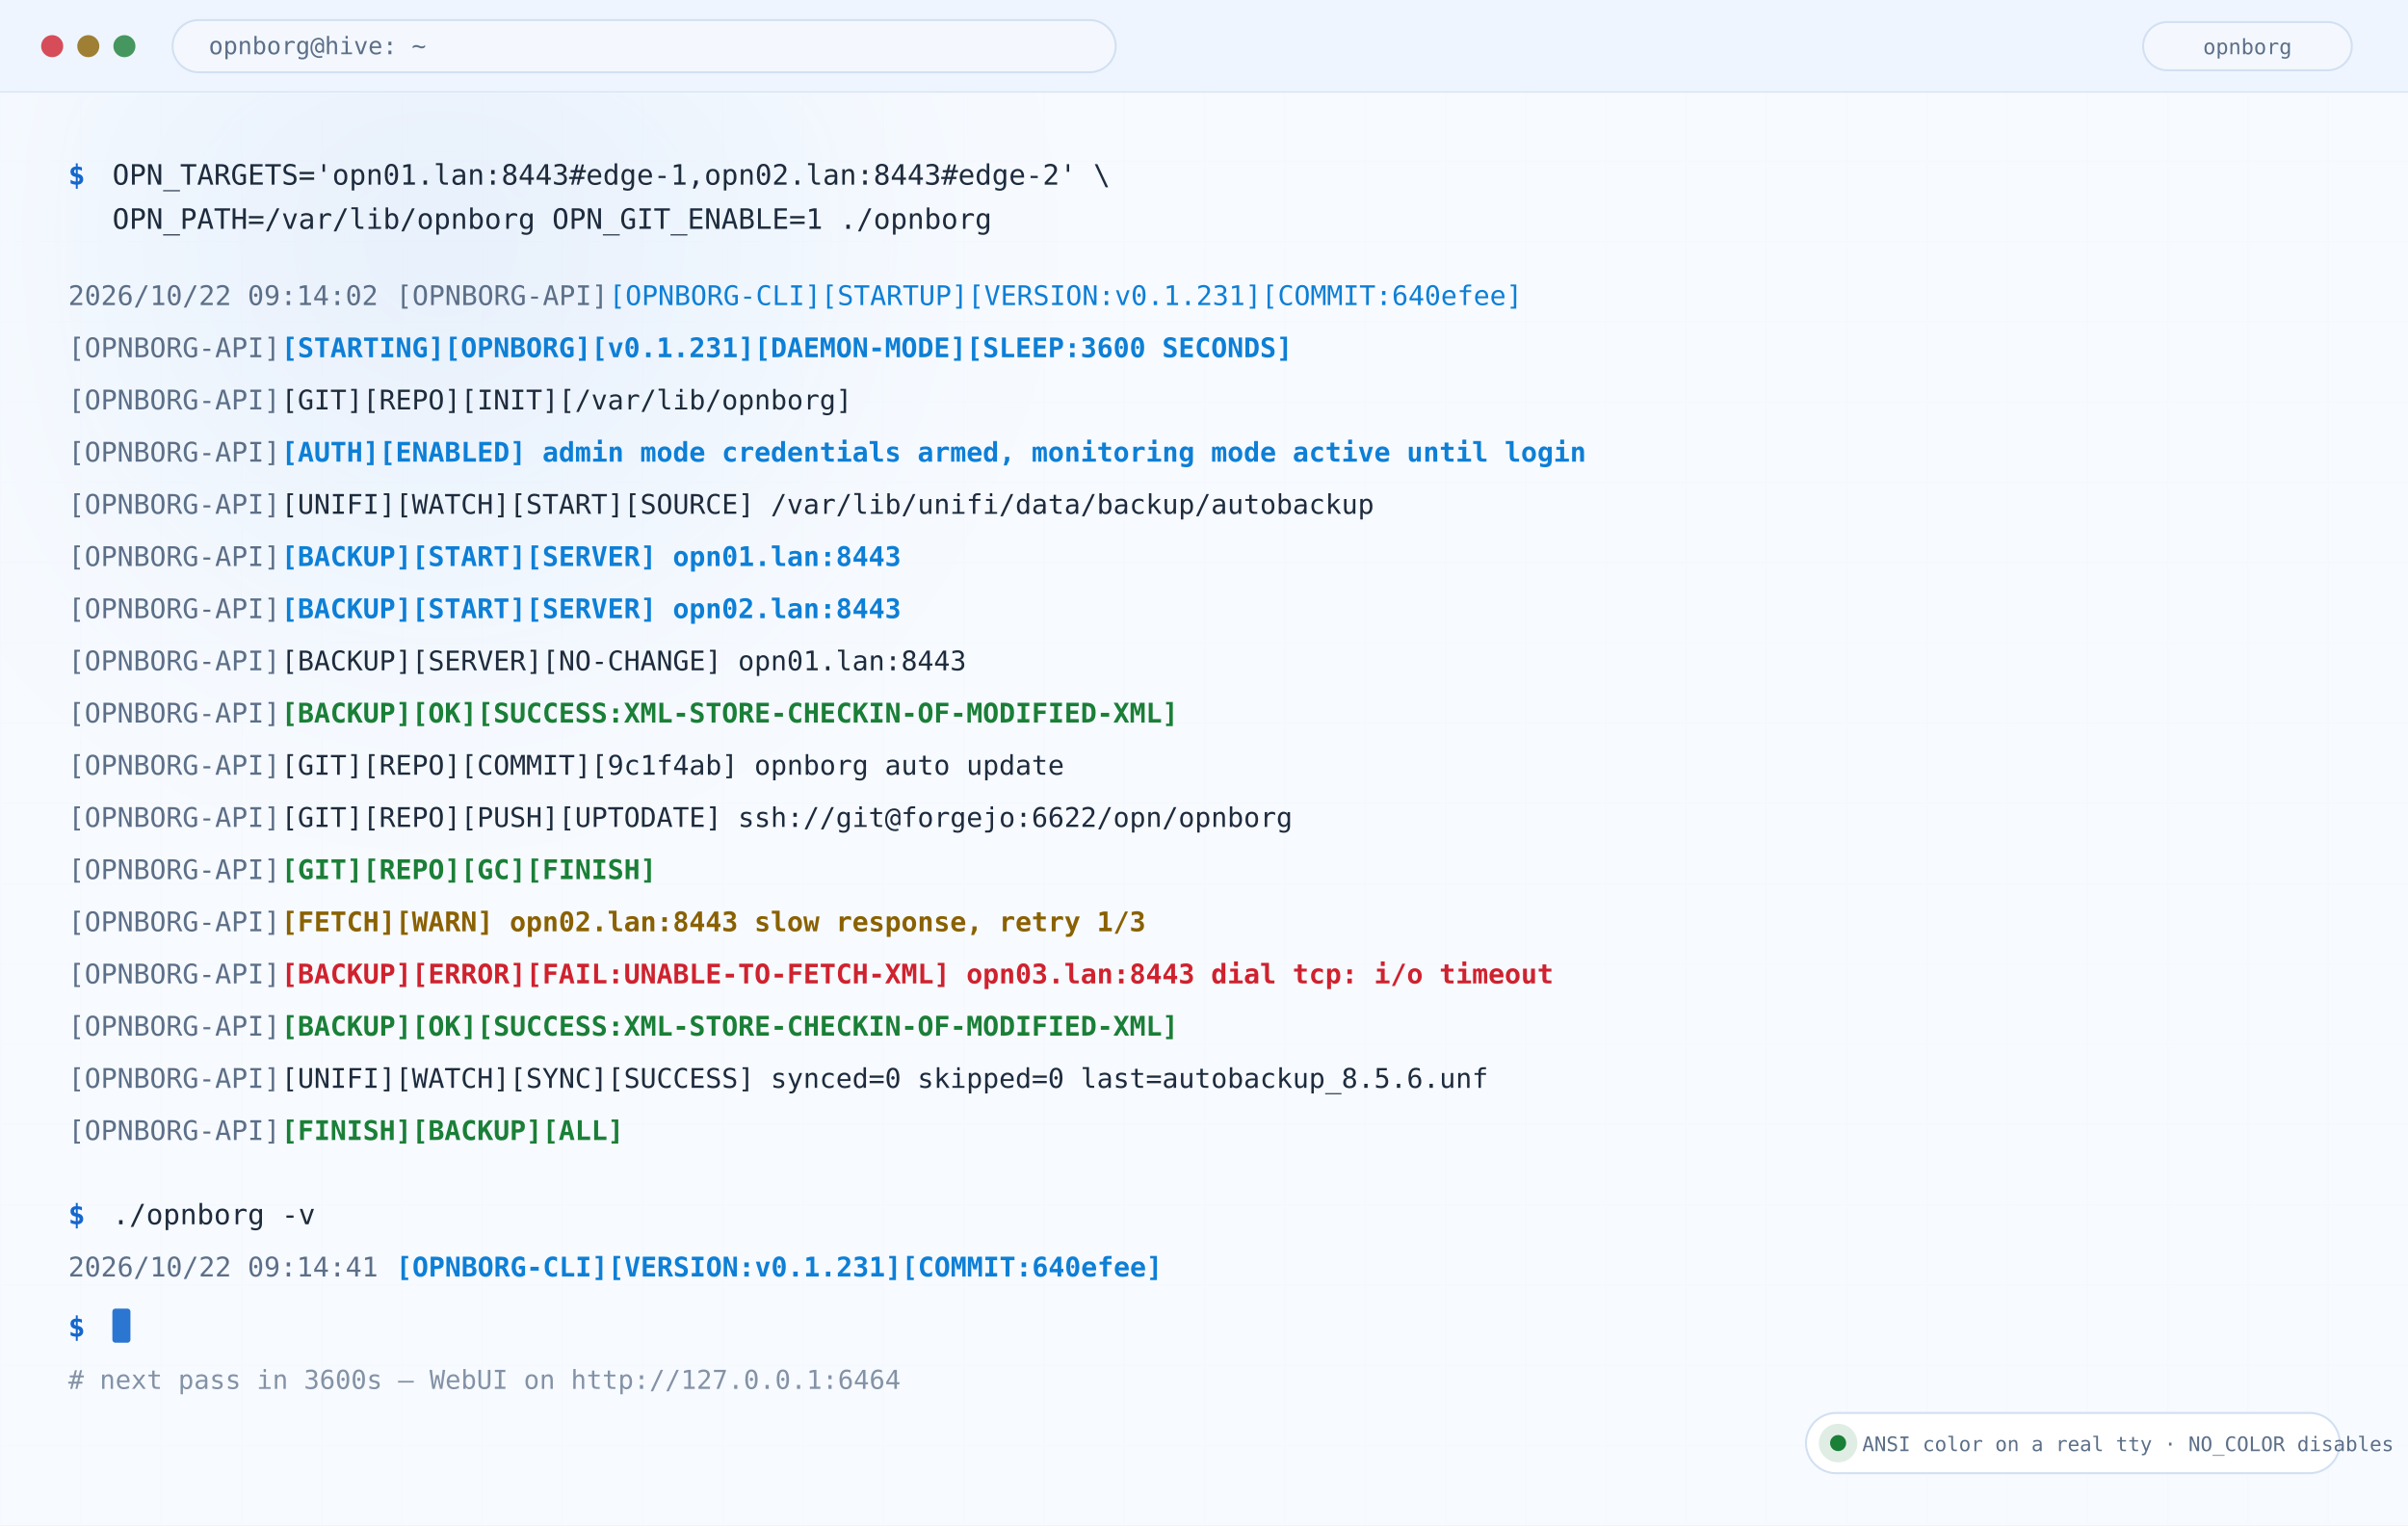
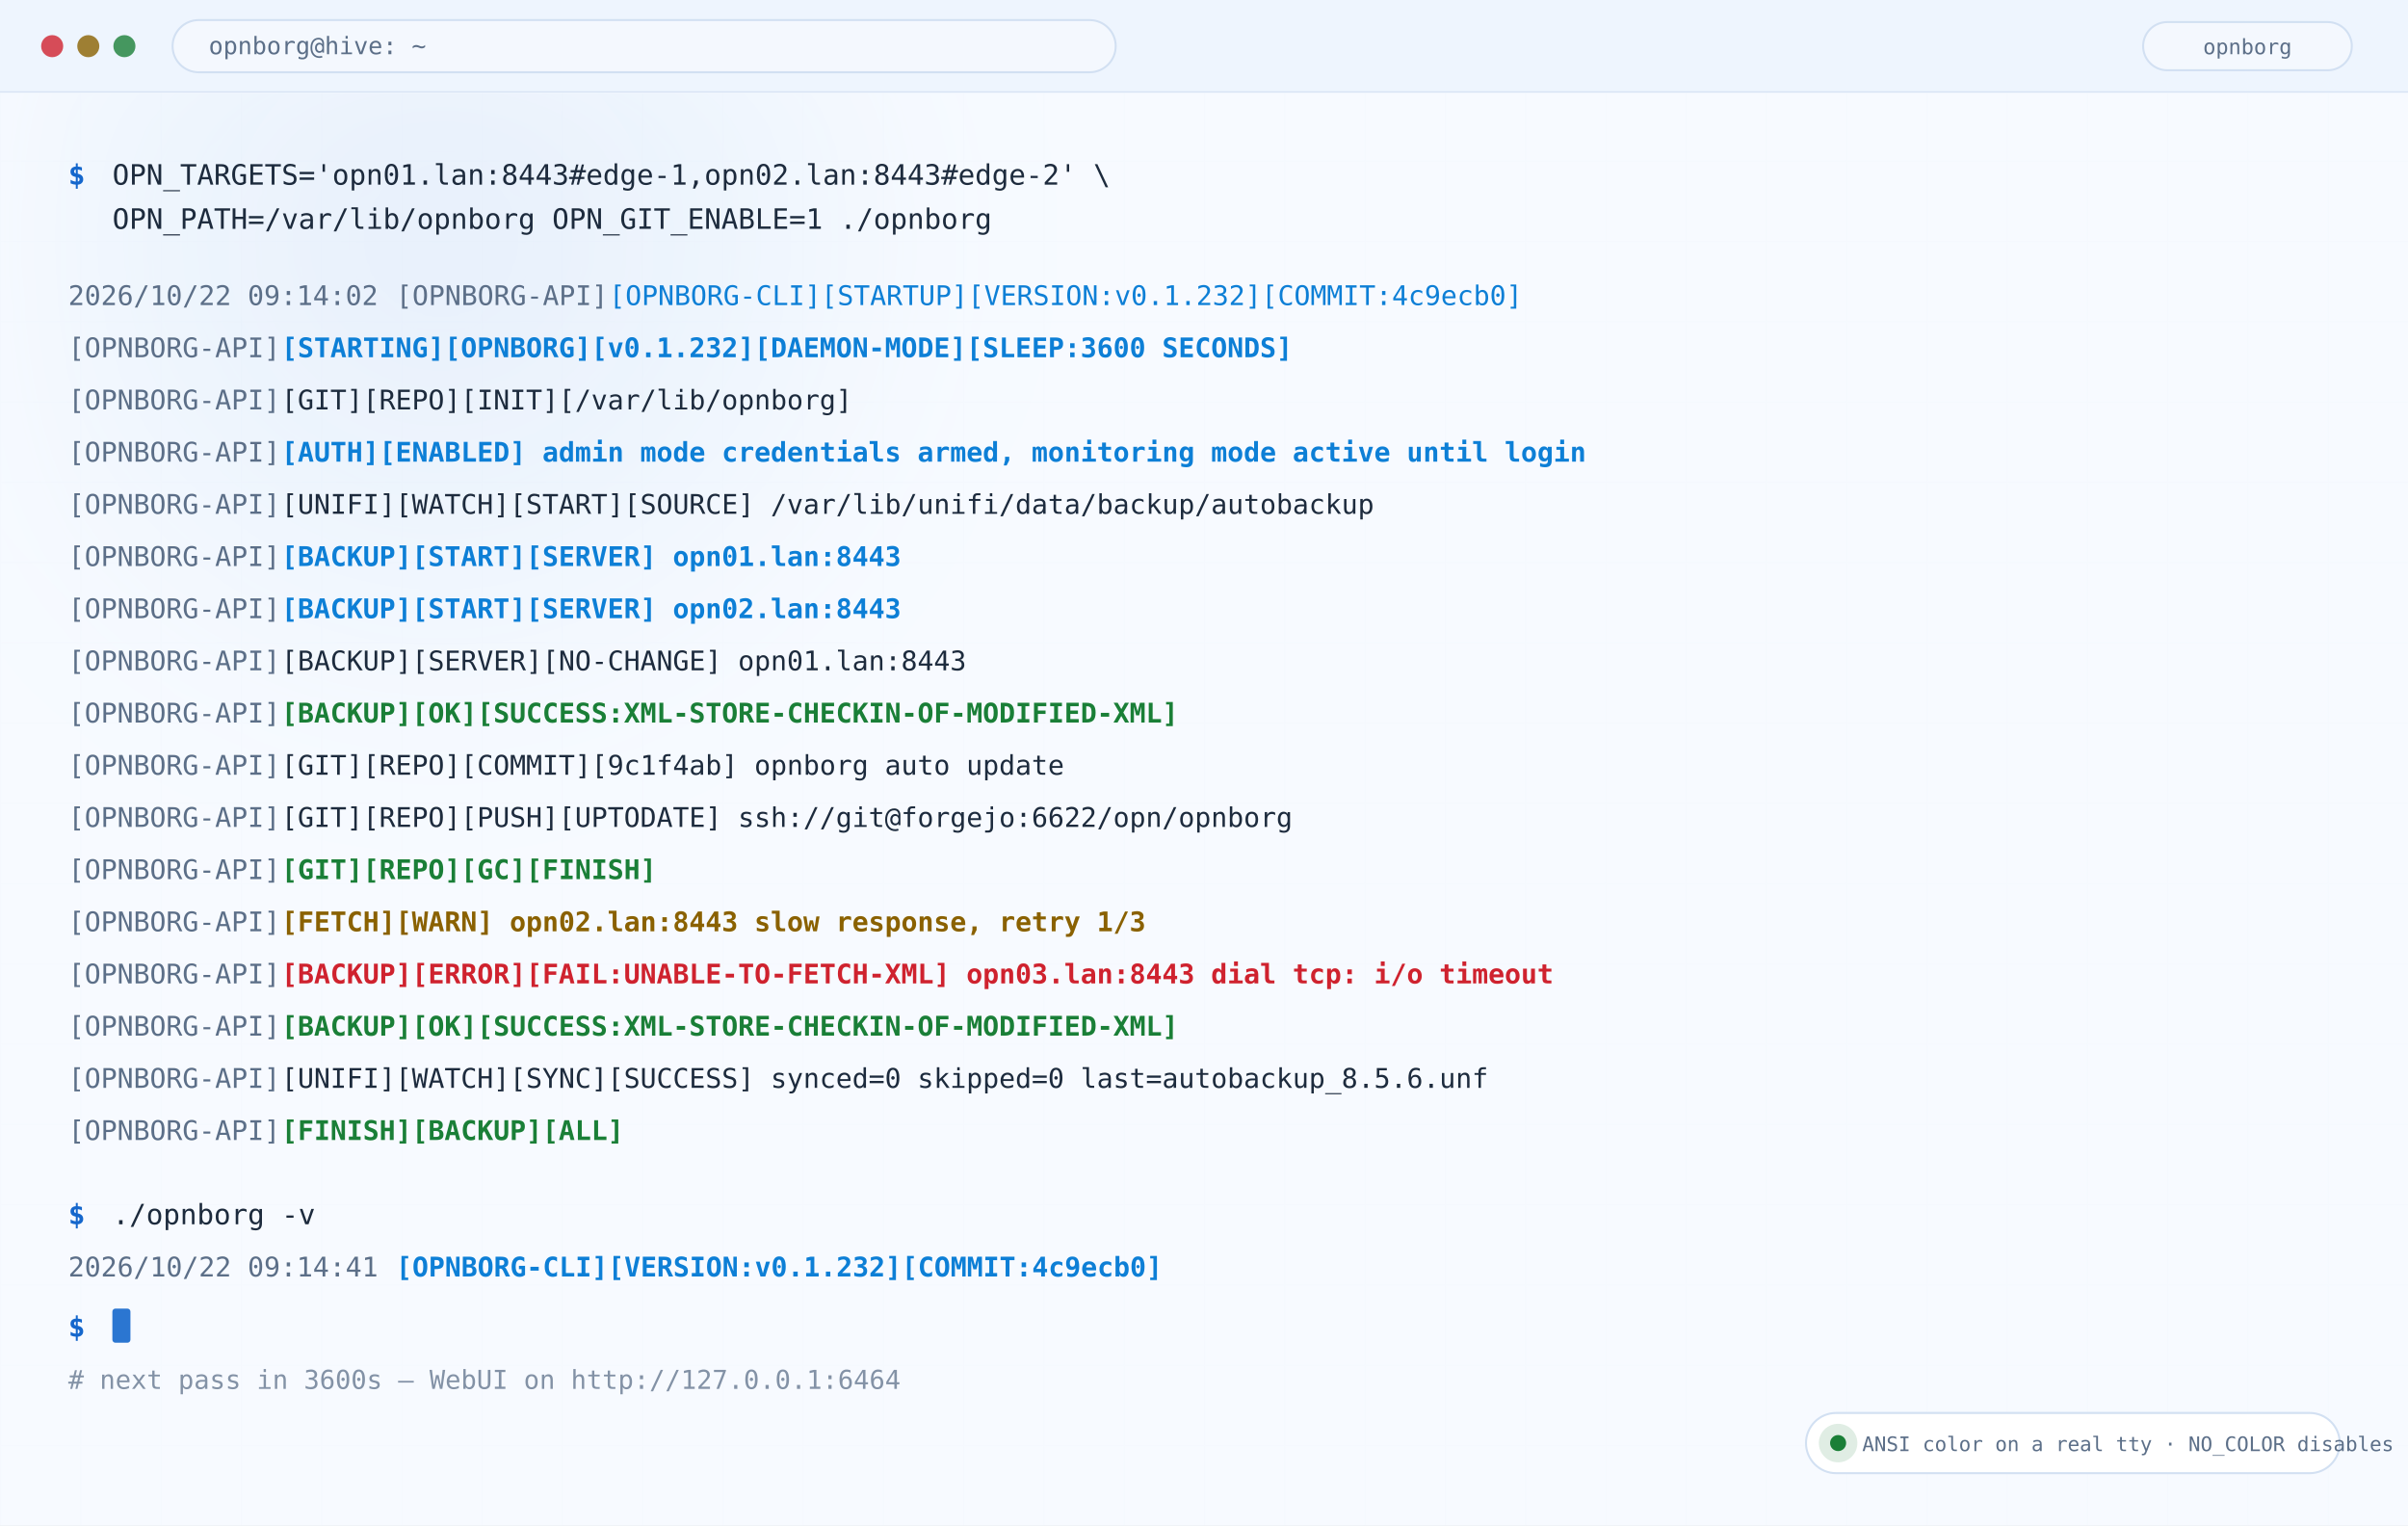
<svg xmlns="http://www.w3.org/2000/svg" width="1200" height="760" viewBox="0 0 1200 760" role="img" aria-label="OPNBORG terminal output with colored status lines">
  <defs>
    <linearGradient id="bg" x1="0" y1="0" x2="1" y2="1">
      <stop offset="0" stop-color="#f4f8fe" />
      <stop offset="0.55" stop-color="#e6effb" />
      <stop offset="1" stop-color="#f4f8fe" />
    </linearGradient>
    <linearGradient id="mark" x1="0" y1="0" x2="1" y2="0">
      <stop offset="0" stop-color="#1567cc" />
      <stop offset="0.55" stop-color="#0d7fd6" />
      <stop offset="1" stop-color="#7b46d6" />
    </linearGradient>
    <linearGradient id="okg" x1="0" y1="0" x2="1" y2="0">
      <stop offset="0" stop-color="#1a7f37" stop-opacity="0.15" />
      <stop offset="1" stop-color="#1a7f37" stop-opacity="0.85" />
    </linearGradient>
    <radialGradient id="glowA">
      <stop offset="0" stop-color="#1567cc" stop-opacity="0.42" />
      <stop offset="1" stop-color="#1567cc" stop-opacity="0" />
    </radialGradient>
    <radialGradient id="glowB">
      <stop offset="0" stop-color="#7b46d6" stop-opacity="0.34" />
      <stop offset="1" stop-color="#7b46d6" stop-opacity="0" />
    </radialGradient>
    <radialGradient id="glowC">
      <stop offset="0" stop-color="#cf3296" stop-opacity="0.26" />
      <stop offset="1" stop-color="#cf3296" stop-opacity="0" />
    </radialGradient>
    <pattern id="grid" width="40" height="40" patternUnits="userSpaceOnUse">
      <path d="M40 0H0V40" fill="none" stroke="#4a7fc4" stroke-opacity="0.07" stroke-width="1" />
    </pattern>
    <filter id="blur36" x="-40%" y="-40%" width="180%" height="180%">
      <feGaussianBlur stdDeviation="36" />
    </filter>
    <filter id="shadow" x="-20%" y="-20%" width="140%" height="140%">
      <feDropShadow dx="0" dy="6" stdDeviation="10" flood-color="#000" flood-opacity="0.12" />
    </filter>
  </defs>
  <rect width="1200" height="760" fill="#f7faff" />
  <rect width="1200" height="760" fill="url(#grid)" />
  <circle cx="220" cy="120" r="260" fill="url(#glowA)" filter="url(#blur36)" />
  <rect width="1200" height="46" fill="#eef5fe" />
  <line x1="0" y1="46" x2="1200" y2="46" stroke="#d2e0f2" />
  <circle cx="26" cy="23.0" r="5.5" fill="#cf222e" opacity="0.8" />
  <circle cx="44" cy="23.0" r="5.5" fill="#8a6100" opacity="0.8" />
  <circle cx="62" cy="23.0" r="5.5" fill="#1a7f37" opacity="0.8" />
  <rect x="86" y="10.0" width="470" height="26" rx="13" fill="#f4f8fe" stroke="#d2e0f2" />
  <text x="104.0" y="27.0" font-family="ui-monospace,SFMono-Regular,Menlo,Consolas,monospace" font-size="12" font-weight="400" fill="#5c6f88" text-anchor="start">opnborg@hive: ~</text>
  <rect x="1068" y="11.0" width="104" height="24" rx="12" fill="#f4f8fe" stroke="#d2e0f2" />
  <text x="1120.0" y="27.0" font-family="ui-monospace,SFMono-Regular,Menlo,Consolas,monospace" font-size="10.5" font-weight="400" fill="#5c6f88" text-anchor="middle">opnborg</text>
  <rect x="0" y="46" width="1200" height="714" fill="#f7faff" opacity="0.82" />
  <text x="34.0" y="92.0" font-family="ui-monospace,SFMono-Regular,Menlo,Consolas,monospace" font-size="14" font-weight="700" fill="#1567cc" text-anchor="start">$ </text>
  <text x="56.0" y="92.0" font-family="ui-monospace,SFMono-Regular,Menlo,Consolas,monospace" font-size="14" font-weight="400" fill="#1d2b3d" text-anchor="start">OPN_TARGETS='opn01.lan:8443#edge-1,opn02.lan:8443#edge-2' \</text>
  <text x="56.0" y="114.0" font-family="ui-monospace,SFMono-Regular,Menlo,Consolas,monospace" font-size="14" font-weight="400" fill="#1d2b3d" text-anchor="start">OPN_PATH=/var/lib/opnborg OPN_GIT_ENABLE=1 ./opnborg</text>
  <text x="34.0" y="152.0" font-family="ui-monospace,SFMono-Regular,Menlo,Consolas,monospace" font-size="13.5" font-weight="400" fill="#5c6f88" text-anchor="start">2026/10/22 09:14:02 </text>
  <text x="197.3" y="152.0" font-family="ui-monospace,SFMono-Regular,Menlo,Consolas,monospace" font-size="13.5" font-weight="400" fill="#5c6f88" text-anchor="start">[OPNBORG-API]</text>
-   <text x="303.5" y="152.0" font-family="ui-monospace,SFMono-Regular,Menlo,Consolas,monospace" font-size="13.5" font-weight="400" fill="#0d7fd6" text-anchor="start">[OPNBORG-CLI][STARTUP][VERSION:v0.1.231][COMMIT:640efee]</text>
+   <text x="303.5" y="152.0" font-family="ui-monospace,SFMono-Regular,Menlo,Consolas,monospace" font-size="13.5" font-weight="400" fill="#0d7fd6" text-anchor="start">[OPNBORG-CLI][STARTUP][VERSION:v0.1.232][COMMIT:4c9ecb0]</text>
  <text x="34.0" y="178.0" font-family="ui-monospace,SFMono-Regular,Menlo,Consolas,monospace" font-size="13.5" font-weight="400" fill="#5c6f88" text-anchor="start">[OPNBORG-API]</text>
-   <text x="140.2" y="178.0" font-family="ui-monospace,SFMono-Regular,Menlo,Consolas,monospace" font-size="13.5" font-weight="700" fill="#0d7fd6" text-anchor="start">[STARTING][OPNBORG][v0.1.231][DAEMON-MODE][SLEEP:3600 SECONDS]</text>
+   <text x="140.2" y="178.0" font-family="ui-monospace,SFMono-Regular,Menlo,Consolas,monospace" font-size="13.5" font-weight="700" fill="#0d7fd6" text-anchor="start">[STARTING][OPNBORG][v0.1.232][DAEMON-MODE][SLEEP:3600 SECONDS]</text>
  <text x="34.0" y="204.0" font-family="ui-monospace,SFMono-Regular,Menlo,Consolas,monospace" font-size="13.5" font-weight="400" fill="#5c6f88" text-anchor="start">[OPNBORG-API]</text>
  <text x="140.2" y="204.0" font-family="ui-monospace,SFMono-Regular,Menlo,Consolas,monospace" font-size="13.5" font-weight="400" fill="#1d2b3d" text-anchor="start">[GIT][REPO][INIT][/var/lib/opnborg]</text>
  <text x="34.0" y="230.0" font-family="ui-monospace,SFMono-Regular,Menlo,Consolas,monospace" font-size="13.5" font-weight="400" fill="#5c6f88" text-anchor="start">[OPNBORG-API]</text>
  <text x="140.2" y="230.0" font-family="ui-monospace,SFMono-Regular,Menlo,Consolas,monospace" font-size="13.5" font-weight="700" fill="#0d7fd6" text-anchor="start">[AUTH][ENABLED] admin mode credentials armed, monitoring mode active until login</text>
  <text x="34.0" y="256.0" font-family="ui-monospace,SFMono-Regular,Menlo,Consolas,monospace" font-size="13.5" font-weight="400" fill="#5c6f88" text-anchor="start">[OPNBORG-API]</text>
  <text x="140.2" y="256.0" font-family="ui-monospace,SFMono-Regular,Menlo,Consolas,monospace" font-size="13.5" font-weight="400" fill="#1d2b3d" text-anchor="start">[UNIFI][WATCH][START][SOURCE] /var/lib/unifi/data/backup/autobackup</text>
  <text x="34.0" y="282.0" font-family="ui-monospace,SFMono-Regular,Menlo,Consolas,monospace" font-size="13.5" font-weight="400" fill="#5c6f88" text-anchor="start">[OPNBORG-API]</text>
  <text x="140.2" y="282.0" font-family="ui-monospace,SFMono-Regular,Menlo,Consolas,monospace" font-size="13.5" font-weight="700" fill="#0d7fd6" text-anchor="start">[BACKUP][START][SERVER] opn01.lan:8443</text>
  <text x="34.0" y="308.0" font-family="ui-monospace,SFMono-Regular,Menlo,Consolas,monospace" font-size="13.5" font-weight="400" fill="#5c6f88" text-anchor="start">[OPNBORG-API]</text>
  <text x="140.2" y="308.0" font-family="ui-monospace,SFMono-Regular,Menlo,Consolas,monospace" font-size="13.5" font-weight="700" fill="#0d7fd6" text-anchor="start">[BACKUP][START][SERVER] opn02.lan:8443</text>
  <text x="34.0" y="334.0" font-family="ui-monospace,SFMono-Regular,Menlo,Consolas,monospace" font-size="13.5" font-weight="400" fill="#5c6f88" text-anchor="start">[OPNBORG-API]</text>
  <text x="140.2" y="334.0" font-family="ui-monospace,SFMono-Regular,Menlo,Consolas,monospace" font-size="13.5" font-weight="400" fill="#1d2b3d" text-anchor="start">[BACKUP][SERVER][NO-CHANGE] opn01.lan:8443</text>
  <text x="34.0" y="360.0" font-family="ui-monospace,SFMono-Regular,Menlo,Consolas,monospace" font-size="13.5" font-weight="400" fill="#5c6f88" text-anchor="start">[OPNBORG-API]</text>
  <text x="140.2" y="360.0" font-family="ui-monospace,SFMono-Regular,Menlo,Consolas,monospace" font-size="13.5" font-weight="700" fill="#1a7f37" text-anchor="start">[BACKUP][OK][SUCCESS:XML-STORE-CHECKIN-OF-MODIFIED-XML]</text>
  <text x="34.0" y="386.0" font-family="ui-monospace,SFMono-Regular,Menlo,Consolas,monospace" font-size="13.5" font-weight="400" fill="#5c6f88" text-anchor="start">[OPNBORG-API]</text>
  <text x="140.2" y="386.0" font-family="ui-monospace,SFMono-Regular,Menlo,Consolas,monospace" font-size="13.5" font-weight="400" fill="#1d2b3d" text-anchor="start">[GIT][REPO][COMMIT][9c1f4ab] opnborg auto update</text>
  <text x="34.0" y="412.0" font-family="ui-monospace,SFMono-Regular,Menlo,Consolas,monospace" font-size="13.5" font-weight="400" fill="#5c6f88" text-anchor="start">[OPNBORG-API]</text>
  <text x="140.2" y="412.0" font-family="ui-monospace,SFMono-Regular,Menlo,Consolas,monospace" font-size="13.5" font-weight="400" fill="#1d2b3d" text-anchor="start">[GIT][REPO][PUSH][UPTODATE] ssh://git@forgejo:6622/opn/opnborg</text>
  <text x="34.0" y="438.0" font-family="ui-monospace,SFMono-Regular,Menlo,Consolas,monospace" font-size="13.5" font-weight="400" fill="#5c6f88" text-anchor="start">[OPNBORG-API]</text>
  <text x="140.2" y="438.0" font-family="ui-monospace,SFMono-Regular,Menlo,Consolas,monospace" font-size="13.5" font-weight="700" fill="#1a7f37" text-anchor="start">[GIT][REPO][GC][FINISH]</text>
  <text x="34.0" y="464.0" font-family="ui-monospace,SFMono-Regular,Menlo,Consolas,monospace" font-size="13.5" font-weight="400" fill="#5c6f88" text-anchor="start">[OPNBORG-API]</text>
  <text x="140.2" y="464.0" font-family="ui-monospace,SFMono-Regular,Menlo,Consolas,monospace" font-size="13.5" font-weight="700" fill="#8a6100" text-anchor="start">[FETCH][WARN] opn02.lan:8443 slow response, retry 1/3</text>
  <text x="34.0" y="490.0" font-family="ui-monospace,SFMono-Regular,Menlo,Consolas,monospace" font-size="13.5" font-weight="400" fill="#5c6f88" text-anchor="start">[OPNBORG-API]</text>
  <text x="140.2" y="490.0" font-family="ui-monospace,SFMono-Regular,Menlo,Consolas,monospace" font-size="13.5" font-weight="700" fill="#cf222e" text-anchor="start">[BACKUP][ERROR][FAIL:UNABLE-TO-FETCH-XML] opn03.lan:8443 dial tcp: i/o timeout</text>
  <text x="34.0" y="516.0" font-family="ui-monospace,SFMono-Regular,Menlo,Consolas,monospace" font-size="13.5" font-weight="400" fill="#5c6f88" text-anchor="start">[OPNBORG-API]</text>
  <text x="140.2" y="516.0" font-family="ui-monospace,SFMono-Regular,Menlo,Consolas,monospace" font-size="13.5" font-weight="700" fill="#1a7f37" text-anchor="start">[BACKUP][OK][SUCCESS:XML-STORE-CHECKIN-OF-MODIFIED-XML]</text>
  <text x="34.0" y="542.0" font-family="ui-monospace,SFMono-Regular,Menlo,Consolas,monospace" font-size="13.5" font-weight="400" fill="#5c6f88" text-anchor="start">[OPNBORG-API]</text>
  <text x="140.2" y="542.0" font-family="ui-monospace,SFMono-Regular,Menlo,Consolas,monospace" font-size="13.5" font-weight="400" fill="#1d2b3d" text-anchor="start">[UNIFI][WATCH][SYNC][SUCCESS] synced=0 skipped=0 last=autobackup_8.5.6.unf</text>
  <text x="34.0" y="568.0" font-family="ui-monospace,SFMono-Regular,Menlo,Consolas,monospace" font-size="13.5" font-weight="400" fill="#5c6f88" text-anchor="start">[OPNBORG-API]</text>
  <text x="140.2" y="568.0" font-family="ui-monospace,SFMono-Regular,Menlo,Consolas,monospace" font-size="13.5" font-weight="700" fill="#1a7f37" text-anchor="start">[FINISH][BACKUP][ALL]</text>
  <text x="34.0" y="610.0" font-family="ui-monospace,SFMono-Regular,Menlo,Consolas,monospace" font-size="14" font-weight="700" fill="#1567cc" text-anchor="start">$ </text>
  <text x="56.0" y="610.0" font-family="ui-monospace,SFMono-Regular,Menlo,Consolas,monospace" font-size="14" font-weight="400" fill="#1d2b3d" text-anchor="start">./opnborg -v</text>
  <text x="34.0" y="636.0" font-family="ui-monospace,SFMono-Regular,Menlo,Consolas,monospace" font-size="13.5" font-weight="400" fill="#5c6f88" text-anchor="start">2026/10/22 09:14:41 </text>
-   <text x="197.3" y="636.0" font-family="ui-monospace,SFMono-Regular,Menlo,Consolas,monospace" font-size="13.5" font-weight="700" fill="#0d7fd6" text-anchor="start">[OPNBORG-CLI][VERSION:v0.1.231][COMMIT:640efee]</text>
+   <text x="197.3" y="636.0" font-family="ui-monospace,SFMono-Regular,Menlo,Consolas,monospace" font-size="13.5" font-weight="700" fill="#0d7fd6" text-anchor="start">[OPNBORG-CLI][VERSION:v0.1.232][COMMIT:4c9ecb0]</text>
  <text x="34.0" y="666.0" font-family="ui-monospace,SFMono-Regular,Menlo,Consolas,monospace" font-size="14" font-weight="700" fill="#1567cc" text-anchor="start">$ </text>
  <rect x="56" y="652" width="9" height="17" rx="1.5" fill="#1567cc" opacity="0.9" />
  <text x="34.0" y="692.0" font-family="ui-monospace,SFMono-Regular,Menlo,Consolas,monospace" font-size="13" font-weight="400" fill="#5c6f88" text-anchor="start" opacity="0.75"># next pass in 3600s — WebUI on http://127.0.0.1:6464</text>
  <rect x="900" y="704" width="266" height="30" rx="15" fill="#ffffff" stroke="#d2e0f2" />
  <circle cx="916" cy="719" r="9.6" fill="#1a7f37" opacity="0.14" />
  <circle cx="916" cy="719" r="4" fill="#1a7f37" />
  <text x="928.0" y="723.0" font-family="ui-monospace,SFMono-Regular,Menlo,Consolas,monospace" font-size="10" font-weight="400" fill="#5c6f88" text-anchor="start">ANSI color on a real tty · NO_COLOR disables</text>
</svg>
